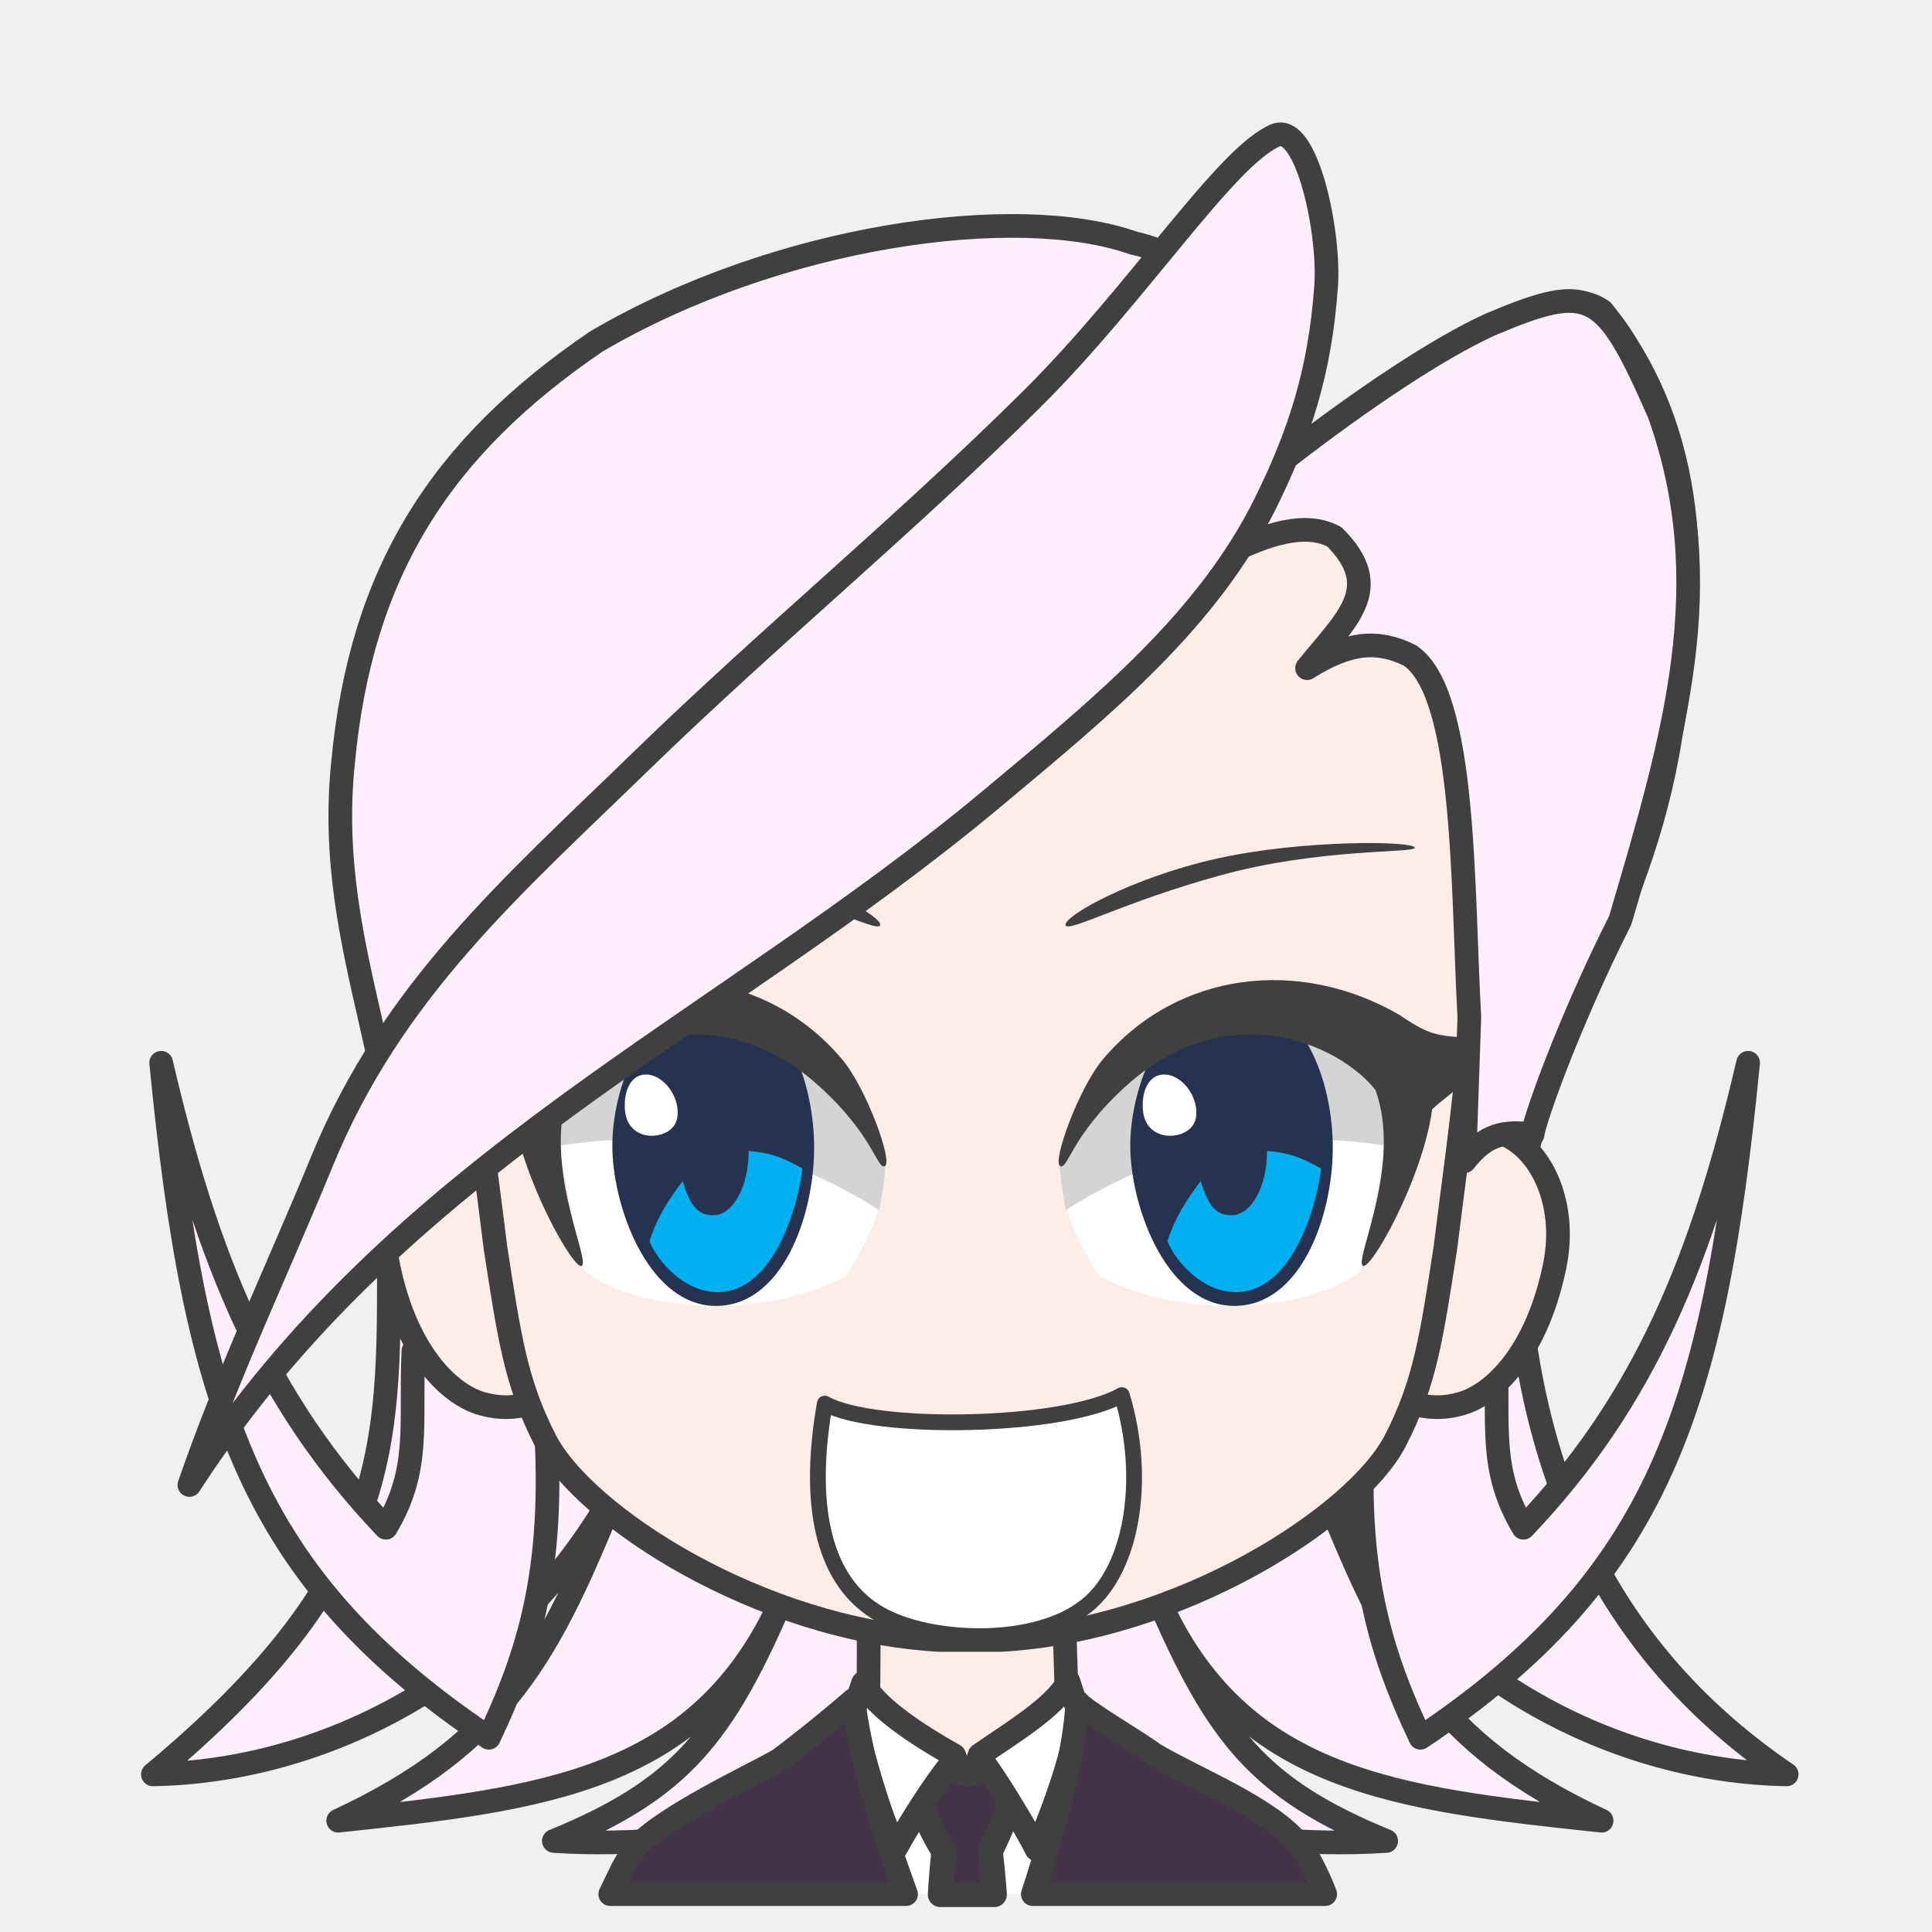
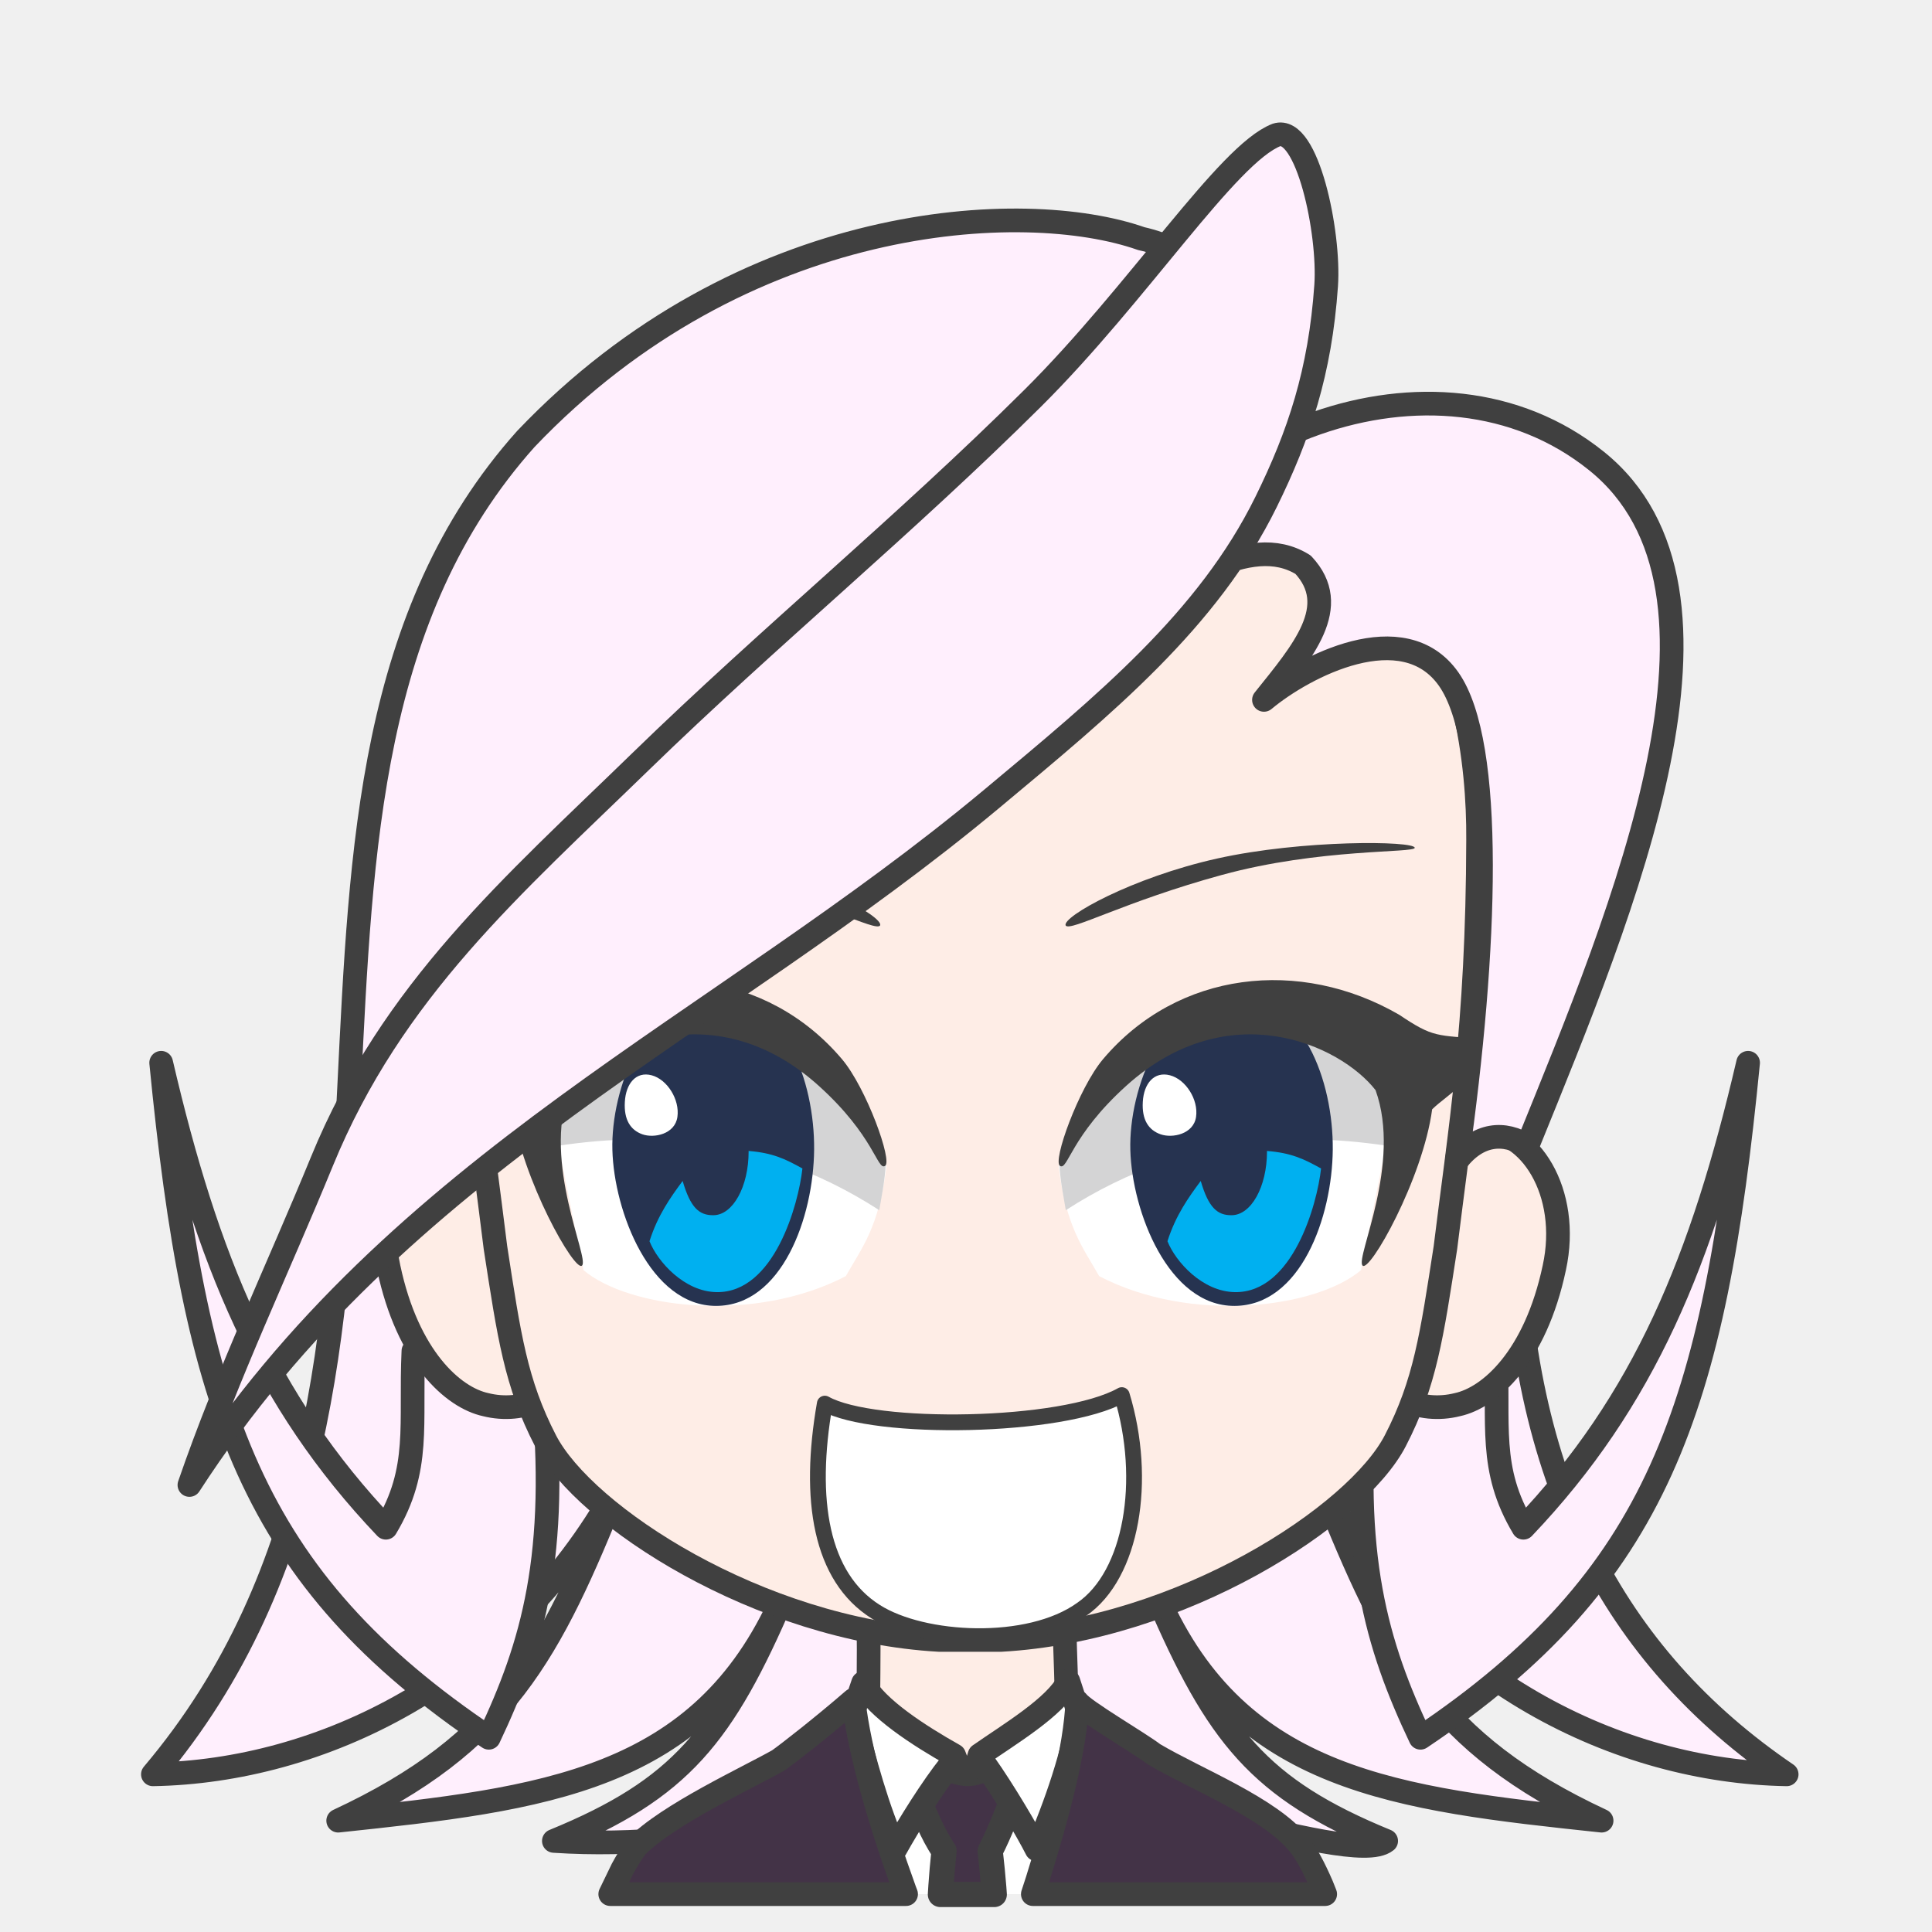
<svg xmlns="http://www.w3.org/2000/svg" width="2805" height="2805" xml:space="preserve" overflow="hidden">
  <g transform="translate(-10241 -936)">
-     <path d="M948.436 24.809C808.33 56.331 752.287 192.926 729.87 333.724 614.282 266.127 361.039 55.631 267.517 123.578 127.411 300.101 126.01 512.349 168.743 741.409 213.049 1022.66 359.731 1181.71 394.655 1432.83 389.2 1818.09 251.343 2077.25 0 2248.16 242.104 2243.96 515.695 2113.67 671.732 1834.17 576.57 2070.94 510.798 2202.63 268.694 2315.41 565.376 2283.88 794.883 2258.67 913.136 1991.78 827.07 2191.42 766.195 2269.17 581.469 2344.83 812.096 2360.15 1055.71 2291.27 1155.43 2238.15L1215.22 2238.15C1315.06 2291.27 1558.96 2360.15 1789.86 2344.83 1604.92 2269.17 1543.97 2191.42 1457.8 1991.78 1576.19 2258.67 1805.97 2283.88 2102.99 2315.41 1860.61 2202.63 1794.76 2070.94 1699.49 1834.17 1855.71 2113.67 2129.61 2243.96 2372 2248.16 2025.89 1959.86 2028.89 1775 2029.46 1499.64 1983.45 1254.81 2125.12 1060.06 2095.91 779.235 2069.99 501.841 1953.7 321.116 1728.13 167.709 1464.03 12.901 1117.97-34.733 948.436 24.809Z" stroke="#404040" stroke-width="34.375" stroke-linecap="round" stroke-linejoin="round" stroke-miterlimit="10" fill="#FFEFFD" fill-rule="evenodd" transform="matrix(-1 0 0 1 12835 1264)" />
+     <path d="M937.059 26.427C796.952 57.958 752.287 200.282 729.87 341.12 639.469 576.804 516.3 1121.37 394.655 1440.54 389.2 1825.9 251.343 2085.14 0 2256.09 242.104 2251.89 515.695 2121.56 671.732 1841.99 576.57 2078.82 510.798 2210.55 268.694 2323.36 565.376 2291.83 794.883 2266.6 913.136 1999.64 827.07 2199.34 766.195 2277.11 581.469 2352.79 631.817 2393.86 1013.83 2246.08 1215.22 2246.08 1315.06 2299.22 1558.96 2368.12 1789.86 2352.79 1604.92 2277.11 1543.97 2199.34 1457.8 1999.64 1576.19 2266.6 1805.97 2291.83 2102.99 2323.36 1860.61 2210.55 1794.76 2078.82 1699.49 1841.99 1855.71 2121.56 2129.61 2251.89 2372 2256.09 1880.9 1675.75 2283.96 824.533 1830.53 317.308 1515.23-13.935 1106.59-33.132 937.059 26.427Z" stroke="#404040" stroke-width="34.375" stroke-linecap="round" stroke-linejoin="round" stroke-miterlimit="10" fill="#FFEFFD" fill-rule="evenodd" transform="matrix(-1 0 0 1 12835 1256)" />
    <path d="M10475 2479C10524.1 2980.22 10604.8 3226.97 10950.7 3459 11014.5 3324.41 11053.1 3194.02 11028.5 2945.87L10841.2 2897.5C10836.3 3004.05 10852.4 3068.54 10801.2 3154.06 10625.1 2969 10541.6 2765.01 10475 2479Z" stroke="#404040" stroke-width="34.375" stroke-linecap="round" stroke-linejoin="round" stroke-miterlimit="10" fill="#FFEFFD" fill-rule="evenodd" />
    <path d="M0 0C49.11 501.216 129.789 747.969 475.659 980 539.501 845.408 578.087 715.021 553.532 466.867L366.216 418.498C361.305 525.05 377.44 589.542 326.227 675.064 150.135 490 66.648 286.009 0 0Z" stroke="#404040" stroke-width="34.375" stroke-linecap="round" stroke-linejoin="round" stroke-miterlimit="10" fill="#FFEFFD" fill-rule="evenodd" transform="matrix(-1 0 0 1 12779 2479)" />
    <path d="M100.9 0C99.046 79.625 97.097 89.967 97.882 152.26 84.148 154.12 27.893 182.731 0 193.488 30.409 293.188 148.978 377.978 237.667 376.992 326.357 376.006 450.271 271.853 479 192.711L385.085 152.263C385.87 89.969 383.919 77.203 385.324 2.423L100.9 0Z" stroke="#404040" stroke-width="34.375" stroke-linecap="round" stroke-linejoin="round" stroke-miterlimit="10" fill="#FEEDE6" fill-rule="evenodd" transform="matrix(-1 0 0 1 11887 3282)" />
    <path d="M11797 3416C11789.1 3512.12 11783.9 3593.77 11773.1 3674.48L11771.1 3686 11526 3686 11521.8 3670.47C11502.4 3591.38 11489.7 3512.79 11480 3417.72L11625.4 3496.83 11648.9 3548.43 11668.1 3494.54Z" fill="#FFFFFF" fill-rule="evenodd" />
    <path d="M11719.5 3466.5 11716.9 3534.72C11704.2 3564.33 11693.8 3593.93 11678.6 3623.54 11680.8 3642.36 11682.4 3659.96 11683.8 3676.77L11684.5 3686.5 11606.4 3686.5 11607.1 3675.15C11608.2 3658.73 11609.7 3641.61 11611.6 3623.31 11593.1 3596.03 11584.2 3568.75 11570.5 3541.47L11569.5 3473.59C11579.4 3484.62 11622.6 3512.07 11647.6 3510.89 11672.6 3509.71 11705.6 3483.6 11719.5 3466.5Z" stroke="#404040" stroke-width="36.667" stroke-linecap="round" stroke-linejoin="round" stroke-miterlimit="10" fill="#433347" fill-rule="evenodd" />
    <path d="M11494.1 3379.49C11512.8 3415.8 11576 3456.33 11626.3 3484.62L11632.5 3500.63 11621.1 3497.65C11593.9 3531.67 11560.8 3584.84 11541 3620.39 11515.7 3564.89 11495.7 3492.52 11479 3423.99L11494.1 3379.49ZM11792.1 3377 11807 3422.59C11802.7 3473.7 11772.9 3560 11746 3621 11732.6 3594.4 11698 3535.69 11670.3 3496.61L11658.3 3500.63 11663.2 3484.07C11705.6 3454.38 11773.6 3414.14 11792.1 3377Z" stroke="#404040" stroke-width="34.375" stroke-linecap="round" stroke-linejoin="round" stroke-miterlimit="10" fill="#FFFFFF" fill-rule="evenodd" />
    <path d="M359.91 2.64C350.855 15.603 270.52 62.143 248.756 78.862 186.59 115.64 80.235 156.728 37.584 210.019 26.922 223.341 15.845 244.346 4.765 270.024L0 282 424.469 282 418.074 262.397C387.783 166.036 362.643 69.528 359.91 2.64ZM684.865 0C676.335 76.713 645.805 179.471 610.457 276.831L608.495 282 1038 282 1020.5 245.832C1014.19 234.165 1007.61 223.408 1000.73 213.779 954.952 166.667 839.057 113.369 793.765 87.734 778.747 77.089 728.857 38.118 684.865 0Z" stroke="#404040" stroke-width="34.375" stroke-linecap="round" stroke-linejoin="round" stroke-miterlimit="10" fill="#433347" fill-rule="evenodd" transform="matrix(-1 0 0 1 12165 3404)" />
    <path d="M1590.28 0.036C1578.74 0.301 1556.37 0.199 1540.19 10.041L157.421 11.887C140.36 2.046 125.279 0.883 112.671 0.036 41.656-2.084-18.587 90.548 5.331 200.504 32.888 330.583 98.798 389.139 146.094 399.354 172.595 406.083 202.149 403.542 224.36 391.368L1478.55 391.368C1500.77 403.542 1530.33 406.083 1556.84 399.354 1604.16 389.139 1670.1 330.583 1697.67 200.504 1721.59 90.548 1661.33-2.084 1590.28 0.036Z" stroke="#404040" stroke-width="34.375" stroke-linecap="round" stroke-linejoin="round" stroke-miterlimit="10" fill="#FEEDE6" fill-rule="evenodd" transform="matrix(-1 0 0 1 12503 2576)" />
    <path d="M1474 666.291C1471.86 440.308 1415.73 7.5 731.293 0 77.289 2.901-1.423 444.265 0.019 666.291 0.542 939.615 26.781 1089.24 47.443 1258.4 67.278 1386.53 76.88 1454.95 120.233 1538.78 176.537 1647.65 430.308 1813.3 693.203 1828L782.016 1828C1044.46 1813.3 1297.79 1647.65 1353.99 1538.78 1397.27 1454.95 1406.86 1386.53 1426.66 1258.4 1447.28 1089.24 1473.48 939.615 1474 666.291Z" stroke="#404040" stroke-width="34.375" stroke-linecap="round" stroke-linejoin="round" stroke-miterlimit="10" fill="#FEEDE6" fill-rule="evenodd" transform="matrix(-1 0 0 1 12387 1489)" />
    <path d="M12008 2182.49C12131.8 2154.87 12294.5 2156.66 12295 2166.86 12295.5 2174.7 12157 2167.44 12015.1 2206.27 11873.2 2245.1 11794.5 2289.15 11788.2 2279.71 11782.4 2267.39 11884.1 2210.1 12008 2182.49Z" fill="#404040" fill-rule="evenodd" />
    <path d="M11778 2630.25C11828.6 2412.01 12098.8 2276.03 12270 2515.39L12217 2780.06C12151.6 2835.5 11969.9 2858.29 11836.8 2788.74 11812.6 2745.83 11789.6 2719.14 11778 2630.25Z" fill="#FFFFFF" fill-rule="evenodd" />
    <path d="M11788.4 2693C11974.2 2573.19 12150.1 2581.8 12275.1 2602.67 12279.7 2558.84 12280 2514.36 12266.8 2467.5 12143.1 2366.68 11895.9 2297.4 11779 2626.85 11780.8 2653.48 11785.3 2674.01 11788.4 2693Z" fill="#D4D4D5" fill-rule="evenodd" />
    <path d="M11882.1 2605.74C11879.6 2516.52 11930.1 2382.15 12031.4 2382 12132.6 2381.85 12176.8 2506.14 12176 2604.83 12175.2 2703.52 12129.1 2831.85 12033.2 2832 11937.3 2832.15 11884.5 2694.95 11882.1 2605.74Z" fill="#263350" fill-rule="evenodd" />
    <path d="M12080.4 2607C12115.8 2609.89 12133.5 2618.38 12159 2632.48 12153.3 2684.75 12117.8 2812.92 12034.2 2812 11986.7 2811.47 11947.7 2767.67 11936 2738.08 11947.9 2700.51 11966.8 2674.15 11984.3 2650.59 11995.7 2689.6 12008.6 2700.56 12029.1 2700.32 12057.5 2700.32 12080.5 2658.93 12080.5 2607.87 12080.5 2607.58 12080.4 2607.29 12080.4 2607Z" fill="#00B0F0" fill-rule="evenodd" />
    <path d="M11900.2 2535.6C11901.7 2509.22 11916.6 2491.09 11939.7 2497.18 11962.7 2503.28 11981.2 2532.64 11977.5 2557.62 11973.9 2582.6 11943.2 2588.94 11926 2582.84 11908.7 2576.75 11898.6 2561.98 11900.2 2535.6Z" fill="#FFFFFF" fill-rule="evenodd" />
    <path d="M11780.1 2628.75C11791.3 2635.63 11795.5 2585.35 11876 2512.58 12024.2 2378.5 12186.5 2452.64 12238.1 2518.7 12276.7 2625.55 12208.7 2761.83 12219.2 2773.29 12229 2785.1 12306.7 2647.95 12320.3 2546.55 12345.8 2521.79 12379.5 2510.56 12397 2444.68 12326 2438.87 12322.5 2442.88 12272.6 2409.38 12128.4 2325.79 11950.9 2345.53 11842.5 2473.71 11807.1 2515.57 11768.5 2622.79 11780.1 2628.75Z" fill="#404040" fill-rule="evenodd" />
    <path d="M220.829 22.485C345.166-5.131 508.5-3.34 508.999 6.863 509.513 14.699 370.492 7.444 228.031 46.272 85.57 85.1 6.522 129.145 0.242 119.708-5.64 107.392 96.493 50.102 220.829 22.485Z" fill="#404040" fill-rule="evenodd" transform="matrix(-1 0 0 1 11519 2160)" />
    <path d="M0 241.245C50.659 23.009 321.492-112.965 493 126.389L439.867 391.057C374.368 446.498 192.333 469.292 58.967 399.743 34.709 356.83 11.65 330.142 0 241.245Z" fill="#FFFFFF" fill-rule="evenodd" transform="matrix(-1 0 0 1 11528 2389)" />
    <path d="M9.43 309C195.167 189.194 371.105 197.797 496.121 218.667 500.721 174.838 501.031 130.357 487.82 83.499 364.108-17.316 116.908-86.605 0 242.847 1.767 269.483 6.287 290.006 9.43 309Z" fill="#D4D4D5" fill-rule="evenodd" transform="matrix(-1 0 0 1 11527 2384)" />
    <path d="M11130.1 2605.74C11127.7 2516.52 11178 2382.15 11278.9 2382 11379.7 2381.85 11423.8 2506.14 11423 2604.83 11422.2 2703.52 11376.2 2831.85 11280.7 2832 11185.1 2832.15 11132.5 2694.95 11130.1 2605.74Z" fill="#263350" fill-rule="evenodd" />
    <path d="M11327.8 2607C11362.9 2609.89 11380.6 2618.38 11406 2632.48 11400.3 2684.75 11365 2812.92 11281.7 2812 11234.5 2811.47 11195.7 2767.67 11184 2738.08 11195.8 2700.51 11214.7 2674.15 11232.1 2650.59 11243.5 2689.6 11256.2 2700.56 11276.7 2700.32 11305 2700.32 11327.9 2658.93 11327.9 2607.87 11327.8 2607.58 11327.8 2607.29 11327.8 2607Z" fill="#00B0F0" fill-rule="evenodd" />
    <path d="M11148.2 2535.6C11149.7 2509.22 11164.4 2491.09 11187.2 2497.18 11209.9 2503.28 11228.1 2532.64 11224.5 2557.62 11221 2582.6 11190.7 2588.94 11173.6 2582.84 11156.6 2576.75 11146.6 2561.98 11148.2 2535.6Z" fill="#FFFFFF" fill-rule="evenodd" />
    <path d="M2.125 269.746C13.292 276.628 17.555 226.346 98.13 153.582 246.608 19.496 409.176 93.639 460.82 159.705 499.458 266.55 431.346 402.825 441.869 414.286 451.711 426.099 529.538 288.95 543.201 187.554 568.76 162.786 602.454 151.557 620 85.681 548.934 79.872 545.346 83.883 495.399 50.383 350.945-33.206 173.137-13.467 64.594 114.708 29.145 156.568-9.561 263.79 2.125 269.746Z" fill="#404040" fill-rule="evenodd" transform="matrix(-1 0 0 1 11528 2359)" />
-     <path d="M12466.1 2583.03C12467.1 2567.27 12515.7 2426.08 12593.4 2271.97 12672.9 2002.56 12737.8 1783.41 12650 1536.59 12570.6 1356.32 12552 1345.17 12405.1 1406.95 12252.7 1476.22 11968.3 1700.19 11844 1834.8 11950.5 1790.66 12094.5 1669.66 12178.4 1715.51 12253 1789.96 12195.4 1835.35 12138.7 1906.05 12199.5 1867.93 12240.7 1864.49 12287.4 1887.3 12370.1 1940.98 12363.9 2227.86 12374.3 2412.79L12367.1 2622C12397.9 2582.45 12425 2577.59 12466.1 2583.03Z" stroke="#404040" stroke-width="34.375" stroke-linecap="round" stroke-linejoin="round" stroke-miterlimit="10" fill="#FFEFFD" fill-rule="evenodd" />
+     <path d="M12458.5 2599.66C12599.5 2252.22 12792.4 1793.22 12559 1605.38 12325.6 1417.53 11947 1569.94 11844 1835.36 11950.5 1791.21 12052.9 1706.02 12132.9 1755.88 12189.5 1816.34 12132.8 1881.43 12076.1 1952.14 12135 1903.01 12278.6 1828.53 12344.3 1922 12410 2015.48 12399.7 2314.59 12356.2 2621 12387 2581.44 12425 2578.26 12458.5 2599.66Z" stroke="#404040" stroke-width="34.375" stroke-linecap="round" stroke-linejoin="round" stroke-miterlimit="10" fill="#FFEFFD" fill-rule="evenodd" />
    <path d="M10897.6 2548 11991 1477.16 11751.4 1355 11130.9 1500.95 10867.4 1851.55 10823 2194.22 10897.6 2548Z" fill="#FFEFFD" fill-rule="evenodd" />
    <path d="M10516 3092C10820.3 2621.85 11282.5 2428.18 11681.1 2095.58 11845.5 1958.43 11994.9 1835.88 12079 1665.1 12127.1 1567.43 12157.7 1476.03 12166.4 1350.45 12171.7 1273.93 12139 1117.52 12094.3 1131.93 12023.3 1159.25 11893.3 1362.2 11740.2 1514.33 11553.9 1699.39 11357 1860.9 11171.8 2040.95 10985.6 2222.01 10810.2 2373.55 10708.4 2622.2 10644.2 2778.8 10572.2 2929.05 10516 3092Z" stroke="#404040" stroke-width="34.375" stroke-linecap="round" stroke-linejoin="round" stroke-miterlimit="10" fill="#FFEFFD" fill-rule="evenodd" />
    <path d="M11438.5 2973.86C11414.1 3113.47 11432.5 3225.69 11512.4 3275.96 11581.1 3319.72 11734.2 3328.06 11811.5 3272.51 11884.3 3222.55 11907.3 3085.06 11869.7 2961.5 11783.8 3009.75 11509.2 3013.77 11438.5 2973.86Z" stroke="#404040" stroke-width="22.917" stroke-linecap="round" stroke-linejoin="round" stroke-miterlimit="10" fill="#FFFFFF" fill-rule="evenodd" />
  </g>
</svg>
